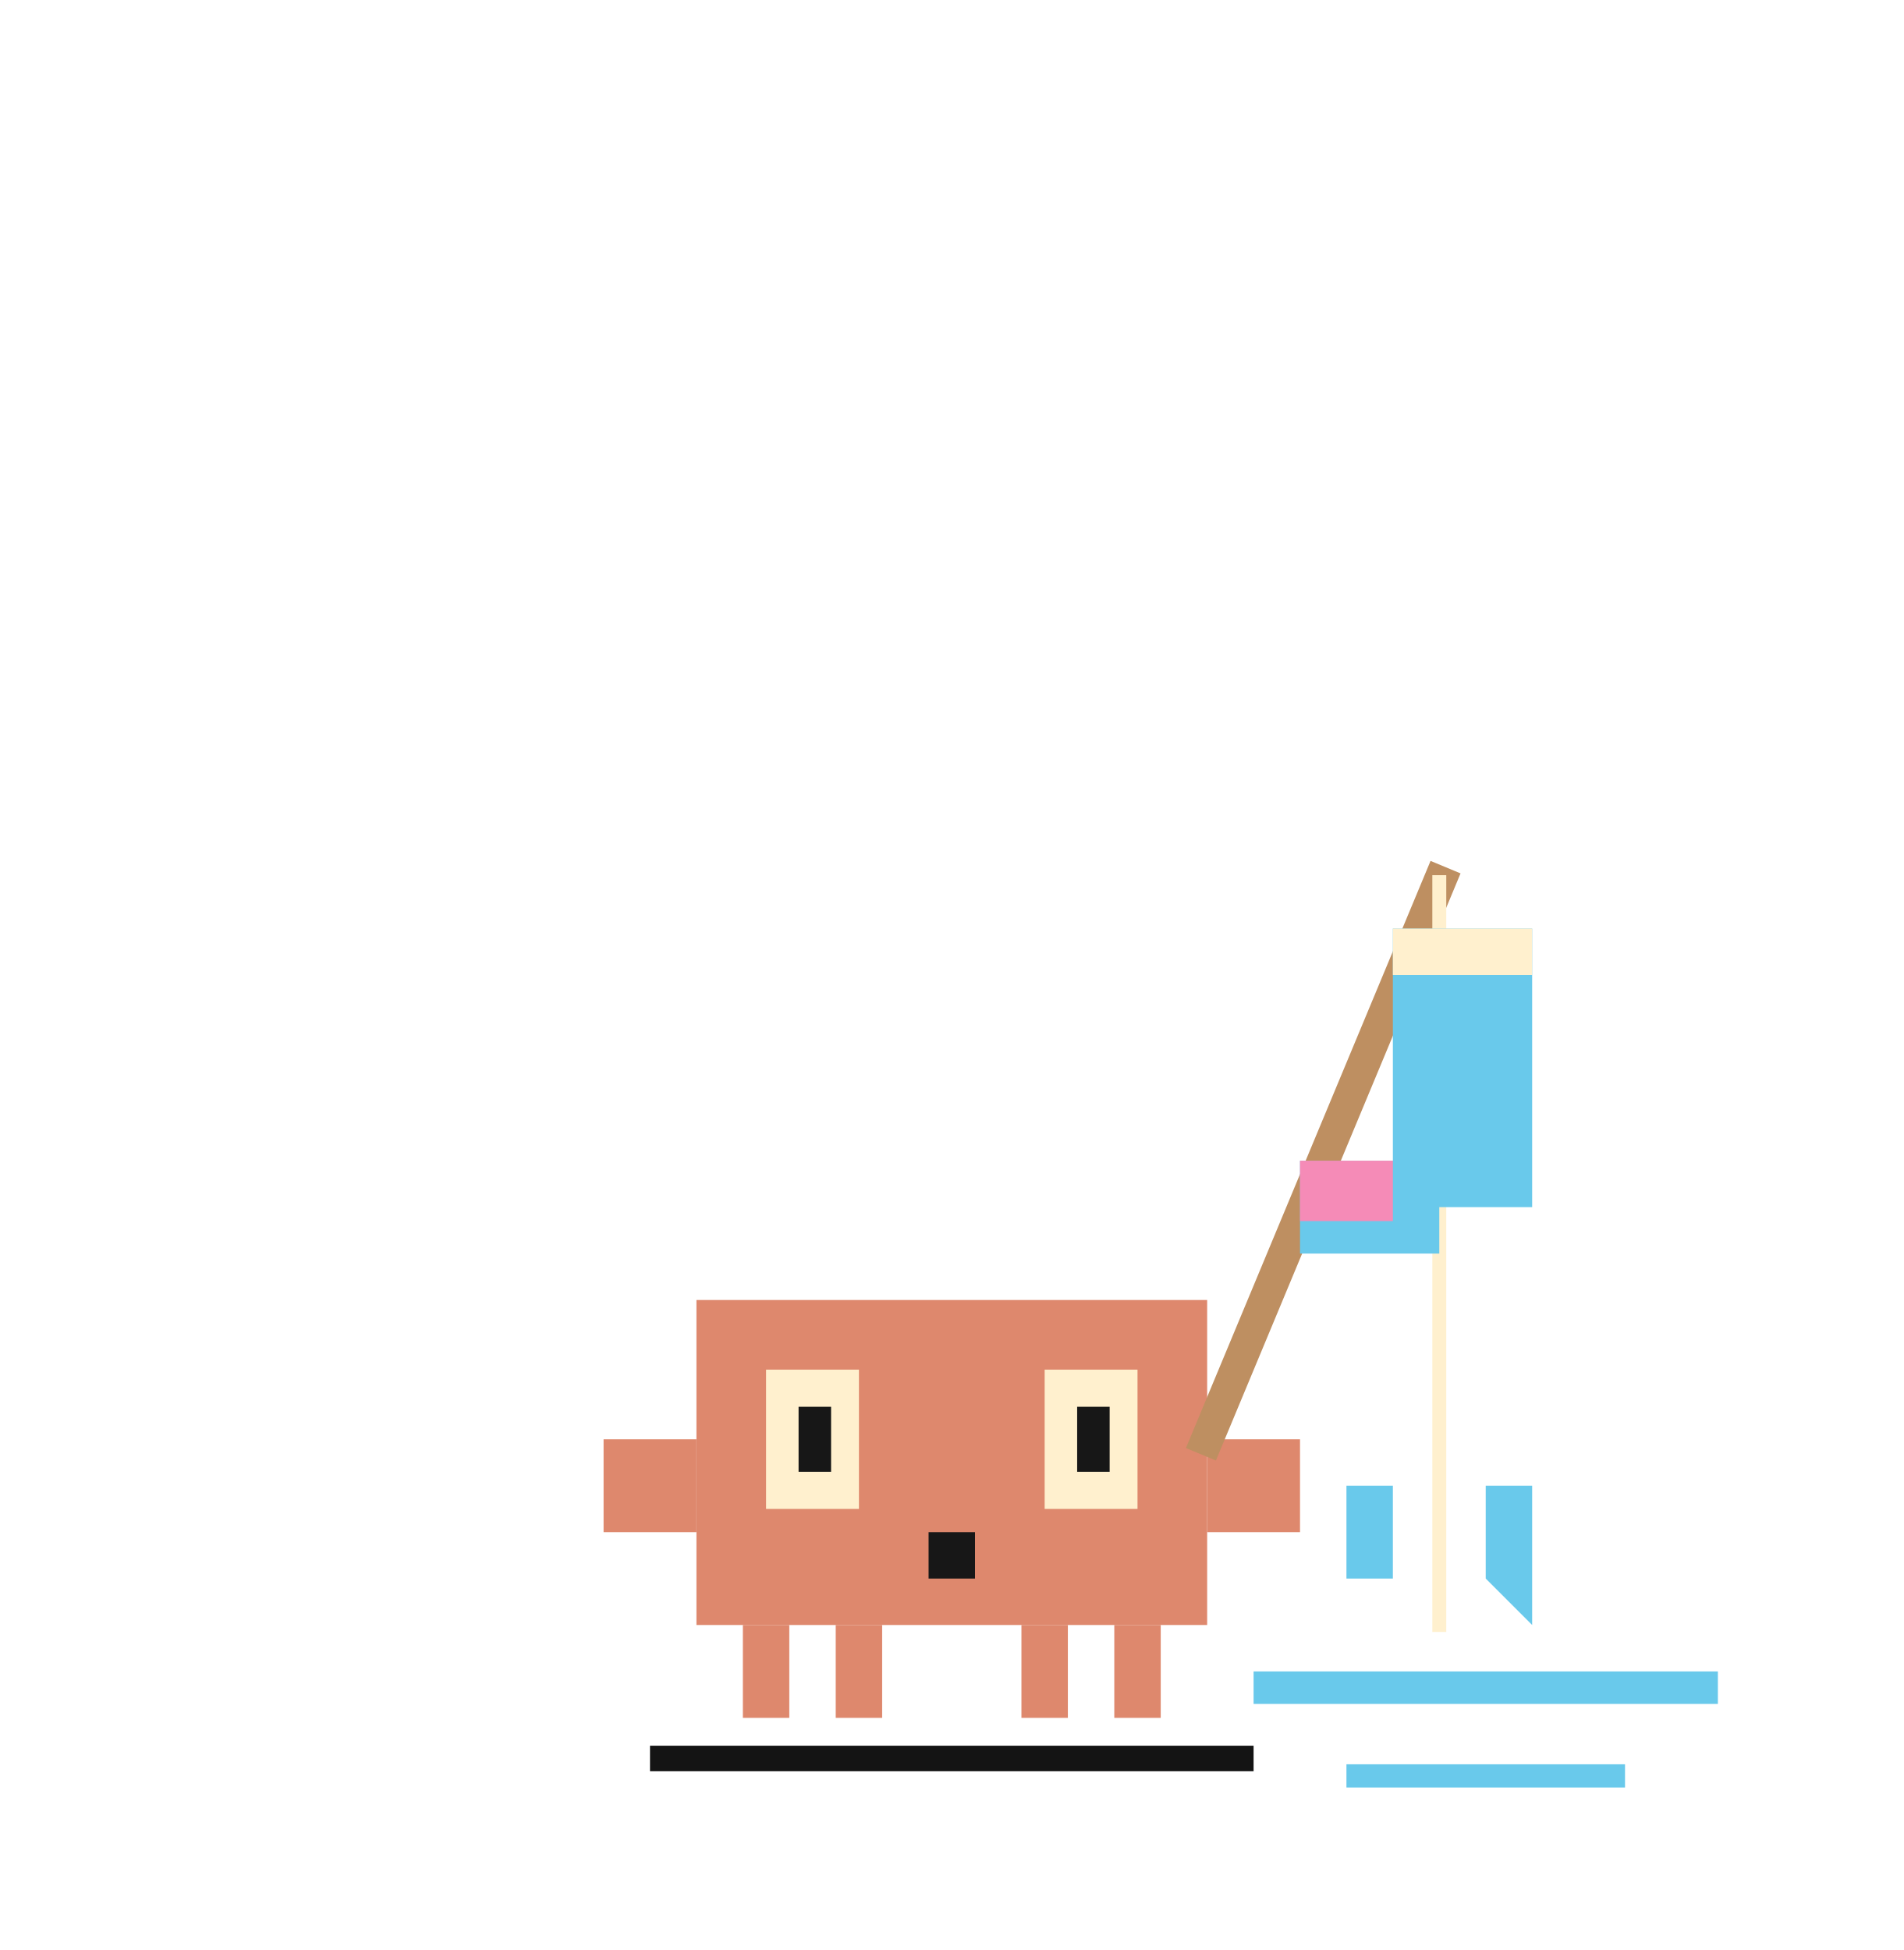
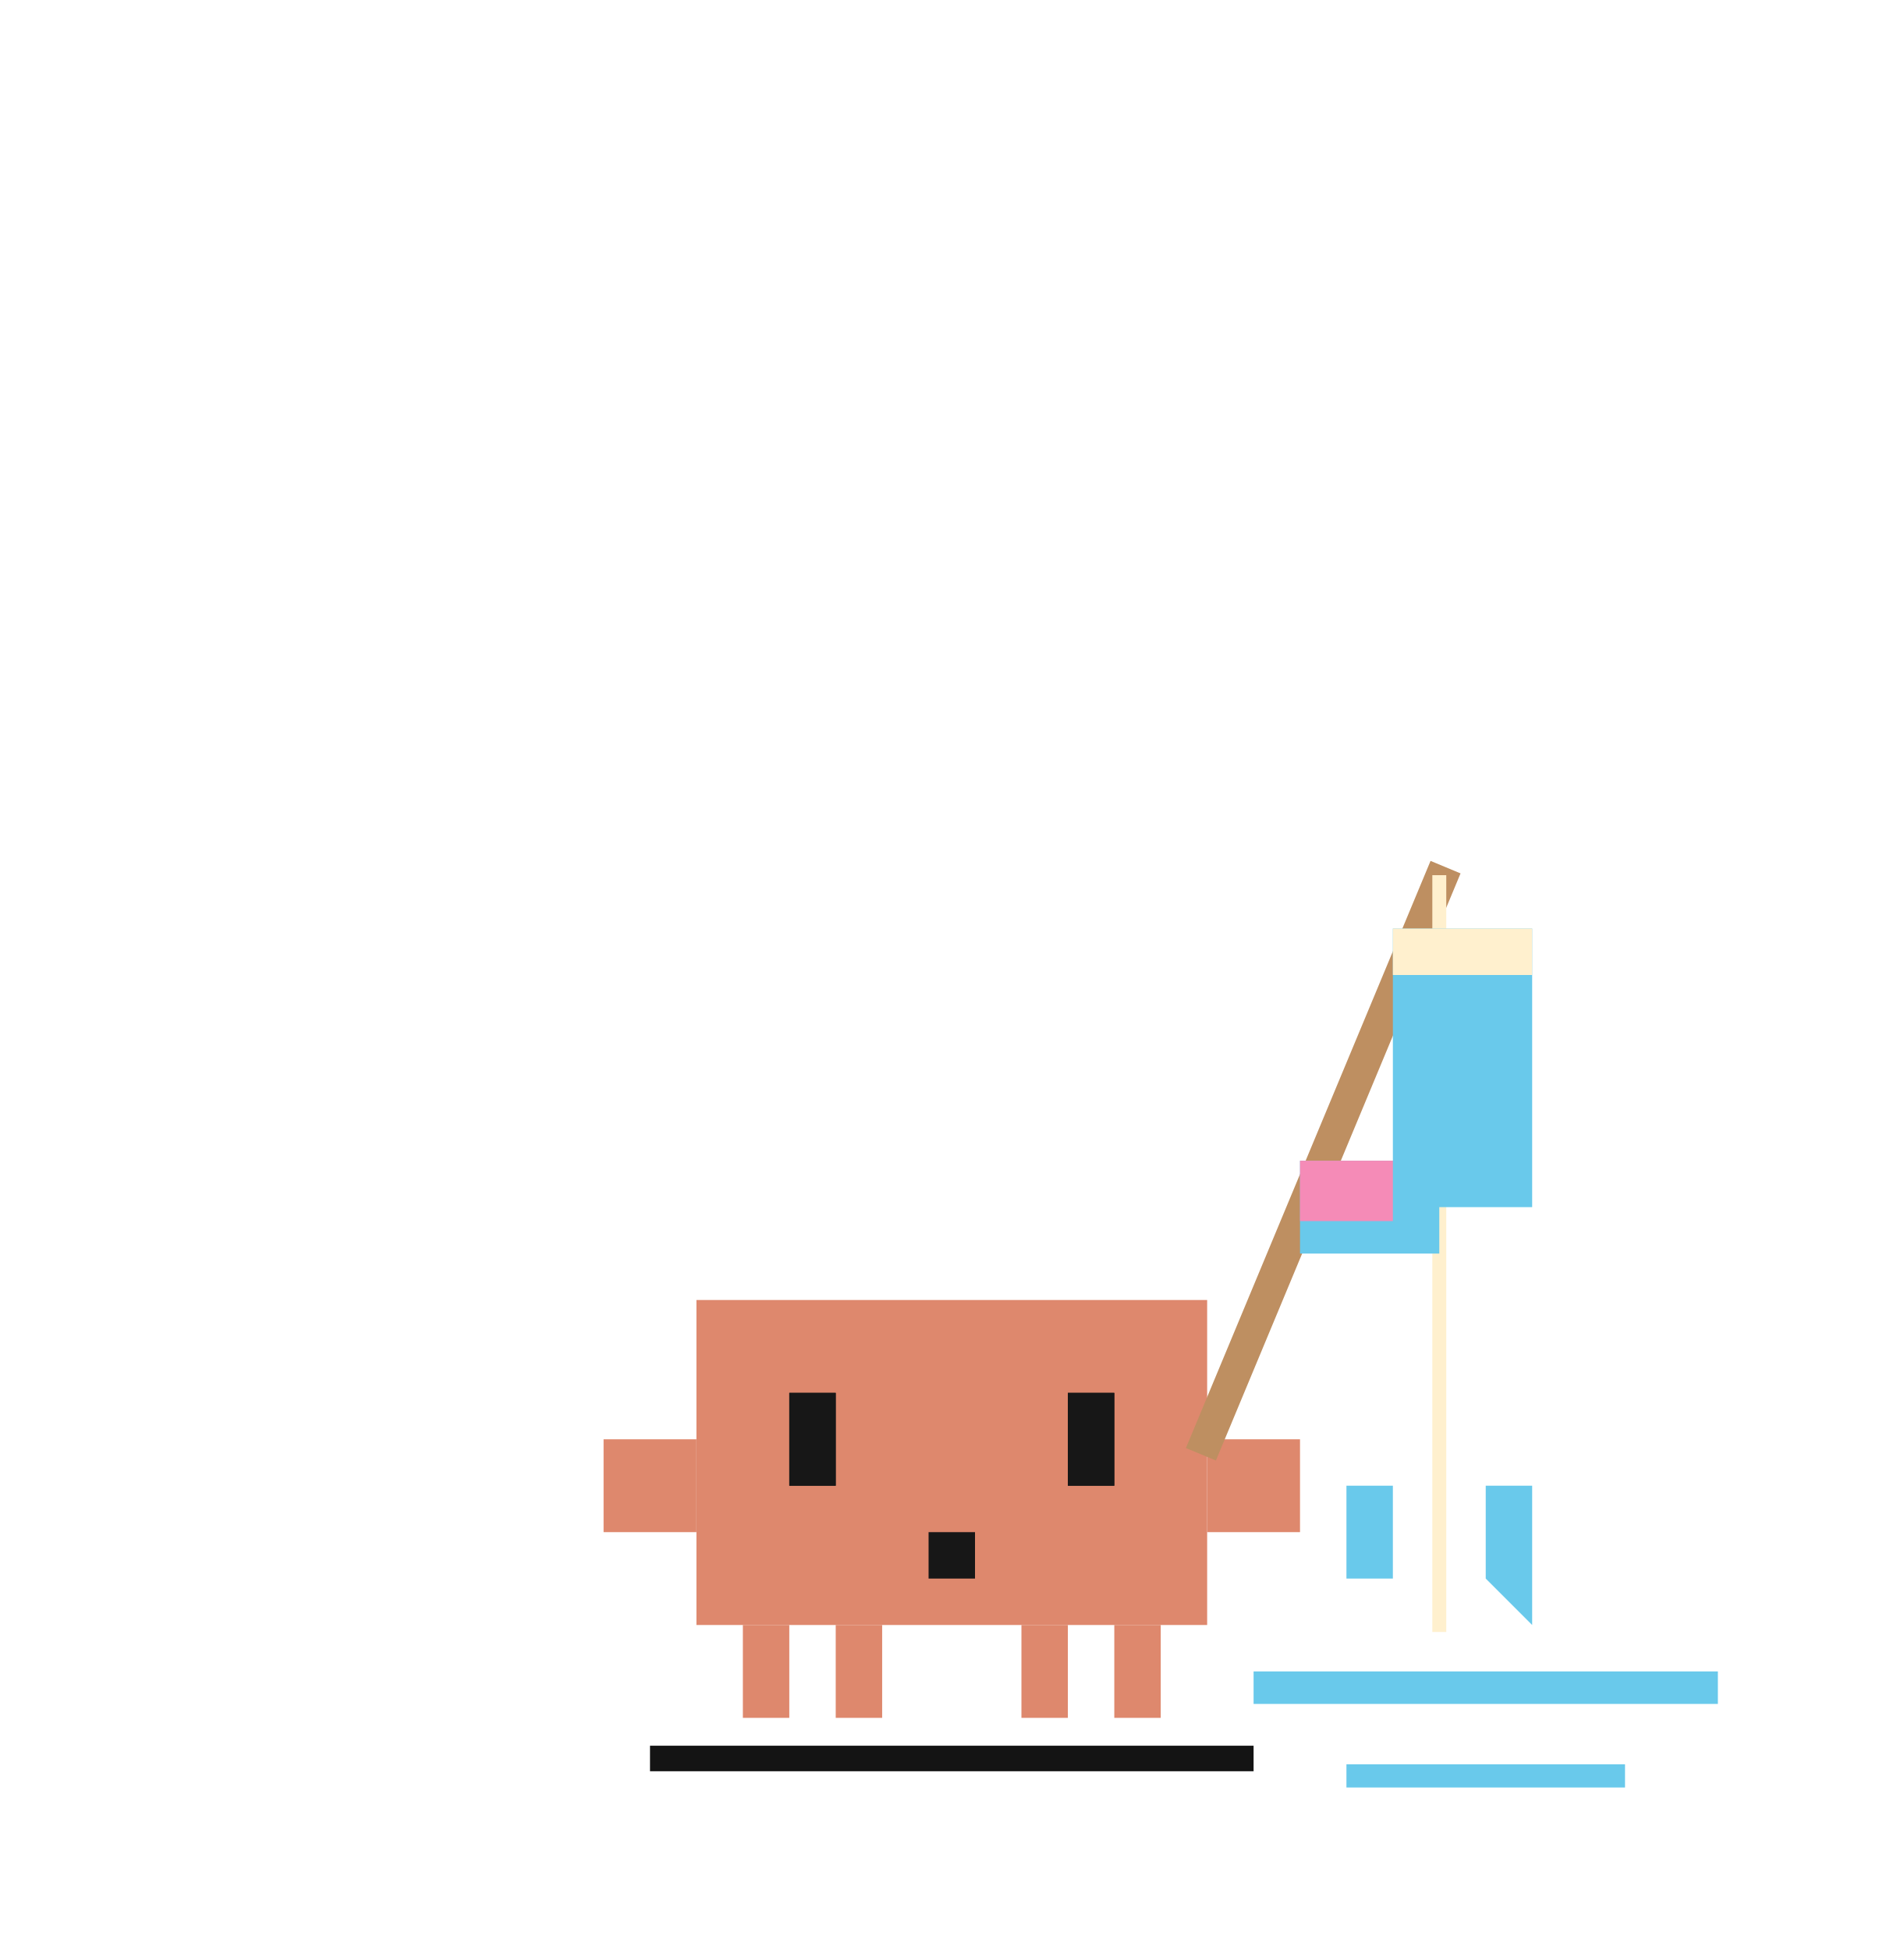
<svg xmlns="http://www.w3.org/2000/svg" viewBox="-13 -22 41 42" role="img" aria-labelledby="pt2-title pt2-desc" data-duration="8" data-playtime="pt2">
  <style>.pt2-1{transform-origin:18px -3px;animation:pt2-1 8s ease-in-out infinite}
@keyframes pt2-1{0%{transform:translate(0px,0px) rotate(0deg) scale(1,1);}30%{transform:translate(0px,0px) rotate(0deg) scale(1,1);}43%{transform:translate(0px,0px) rotate(0deg) scale(1,0.25);}80%{transform:translate(0px,0px) rotate(0deg) scale(1,0.25);}94%{transform:translate(0px,0px) rotate(0deg) scale(1,1);}100%{transform:translate(0px,0px) rotate(0deg) scale(1,1);}}
.pt2-2{transform-origin:7.5px 9px;animation:pt2-2 8s ease-in-out infinite}
@keyframes pt2-2{0%{transform:translate(0px,0px) rotate(0deg) scale(1,1);}12%{transform:translate(0px,0px) rotate(0deg) scale(1,1);}13%{transform:translate(0px,0px) rotate(0deg) scale(1,0.1);}14%{transform:translate(0px,0px) rotate(0deg) scale(1,1);}72%{transform:translate(0px,0px) rotate(0deg) scale(1,1);}73%{transform:translate(0.5px,0px) rotate(0deg) scale(1,1);}85%{transform:translate(0px,0px) rotate(0deg) scale(1,1);}100%{transform:translate(0px,0px) rotate(0deg) scale(1,1);}}
.pt2-3{transform-origin:0px 0px;animation:pt2-3 8s ease-in-out infinite}
@keyframes pt2-3{0%{opacity:1;}47.9%{opacity:1;}48%{opacity:0;}88%{opacity:0;}88.1%{opacity:1;}100%{opacity:1;}}
.pt2-4{transform-origin:0px 0px;animation:pt2-4 8s linear infinite}
@keyframes pt2-4{0%{opacity:0;}47.9%{opacity:0;}48%{opacity:1;}88%{opacity:1;}88.1%{opacity:0;}100%{opacity:0;}}
.pt2-5{transform-origin:2px 10px;animation:pt2-5 8s ease-in-out infinite}
@keyframes pt2-5{0%{transform:translate(0px,0px) rotate(0deg) scale(1,1);}100%{transform:translate(0px,0px) rotate(0deg) scale(1,1);}}
.pt2-6{transform-origin:13px 10px;animation:pt2-6 8s ease-in-out infinite}
@keyframes pt2-6{0%{transform:translate(0px,0px) rotate(-28deg) scale(1,1);}30%{transform:translate(0px,0px) rotate(-28deg) scale(1,1);}44%{transform:translate(0px,0px) rotate(-60deg) scale(1,1);}88%{transform:translate(0px,0px) rotate(-60deg) scale(1,1);}100%{transform:translate(0px,0px) rotate(-28deg) scale(1,1);}}
.pt2-7{transform-origin:7.5px 15px;animation:pt2-7 8s ease-in-out infinite}
@keyframes pt2-7{0%{transform:translate(0px,0px) rotate(0deg) scale(1,1);}25%{transform:translate(0px,0px) rotate(7deg) scale(1,1);}34%{transform:translate(-1px,1px) rotate(-12deg) scale(1,1);}42%{transform:translate(-2px,-1px) rotate(-18deg) scale(1,1);}50%{transform:translate(0px,0px) rotate(0deg) scale(1,1);}92%{transform:translate(0px,0px) rotate(0deg) scale(1,1);}100%{transform:translate(0px,0px) rotate(0deg) scale(1,1);}}
.pt2-8{transform-origin:18px 0px;animation:pt2-8 8s ease-in-out infinite}
@keyframes pt2-8{0%{transform:translate(0px,14px) rotate(0deg) scale(1,1);}30%{transform:translate(0px,14px) rotate(0deg) scale(1,1);}43%{transform:translate(0px,0px) rotate(-15deg) scale(1,1);}55%{transform:translate(0px,0px) rotate(12deg) scale(1,1);}66%{transform:translate(0px,0px) rotate(-8deg) scale(1,1);}86%{transform:translate(0px,0px) rotate(0deg) scale(1,1);}94%{transform:translate(0px,14px) rotate(0deg) scale(1,1);}100%{transform:translate(0px,14px) rotate(0deg) scale(1,1);}}
.pt2-9{transform-origin:0px 0px;animation:pt2-9 8s linear infinite}
@keyframes pt2-9{0%{opacity:0;}32.9%{opacity:0;}33%{opacity:1;}94%{opacity:1;}94.1%{opacity:0;}100%{opacity:0;}}
.pt2-10{transform-origin:0px 0px;animation:pt2-10 8s linear infinite}
@keyframes pt2-10{0%{opacity:0;}34.9%{opacity:0;}35%{opacity:1;}41%{opacity:1;}41.1%{opacity:0;}100%{opacity:0;}}
@media(prefers-reduced-motion:reduce){svg[data-playtime="pt2"] g{animation-play-state:paused!important;animation-delay:-5.2s!important}}</style>
  <rect x="1" y="15.6" width="13" height="0.55" fill="#141414" />
  <rect x="14" y="14" width="10" height="0.7" fill="#69C9EB" />
  <rect x="16" y="16" width="6" height="0.5" fill="#69C9EB" />
  <g class="pt2-7">
    <g fill="#DE886D">
      <rect x="2" y="6" width="11" height="7" />
      <rect x="3" y="13" width="1" height="2" />
      <rect x="5" y="13" width="1" height="2" />
      <rect x="9" y="13" width="1" height="2" />
      <rect x="11" y="13" width="1" height="2" />
      <g class="pt2-5">
        <rect x="0" y="9" width="2" height="2" />
      </g>
      <g class="pt2-6">
        <rect x="13" y="9" width="2" height="2" />
      </g>
    </g>
    <g class="pt2-3">
      <g class="pt2-2">
        <g fill="#171717">
          <rect x="4" y="8" width="1" height="2" />
          <rect x="10" y="8" width="1" height="2" />
        </g>
      </g>
    </g>
    <g class="pt2-4">
-       <rect x="3.5" y="7.5" width="2" height="3" fill="#FFF0CE" />
-       <rect x="9.5" y="7.5" width="2" height="3" fill="#FFF0CE" />
-       <rect x="4.2" y="8.3" width="0.7" height="1.4" fill="#171717" />
-       <rect x="10.2" y="8.3" width="0.7" height="1.4" fill="#171717" />
+       <g fill="#171717">
+         <rect x="4" y="8" width="1" height="2" />
+         <rect x="10" y="8" width="1" height="2" />
+       </g>
      <rect x="7" y="11" width="1" height="1" fill="#171717" />
    </g>
    <path d="M13 9L18-3" fill="none" stroke="#BE8F61" stroke-width="0.7" stroke-linecap="square" stroke-linejoin="miter" />
    <g class="pt2-1">
      <path d="M18-3v16" fill="none" stroke="#FFF0CE" stroke-width="0.3" stroke-linecap="square" stroke-linejoin="miter" />
    </g>
  </g>
  <g class="pt2-9">
    <g class="pt2-8">
      <g transform="translate(18 2) scale(1) rotate(0)">
        <path d="M-1-4h3v6H0v1h-3V1h2z" fill="#69C9EB" />
        <rect x="-1" y="-4" width="3" height="1" fill="#FFF0CE" />
        <rect x="-3" y="1" width="2" height="1.3" fill="#F58BB7" />
      </g>
    </g>
  </g>
  <g class="pt2-10">
    <g transform="translate(16 13) scale(1) rotate(0)">
      <path d="M0 0v-3h1v2H0m3 0v-2h1v3" fill="#69C9EB" />
    </g>
  </g>
</svg>
